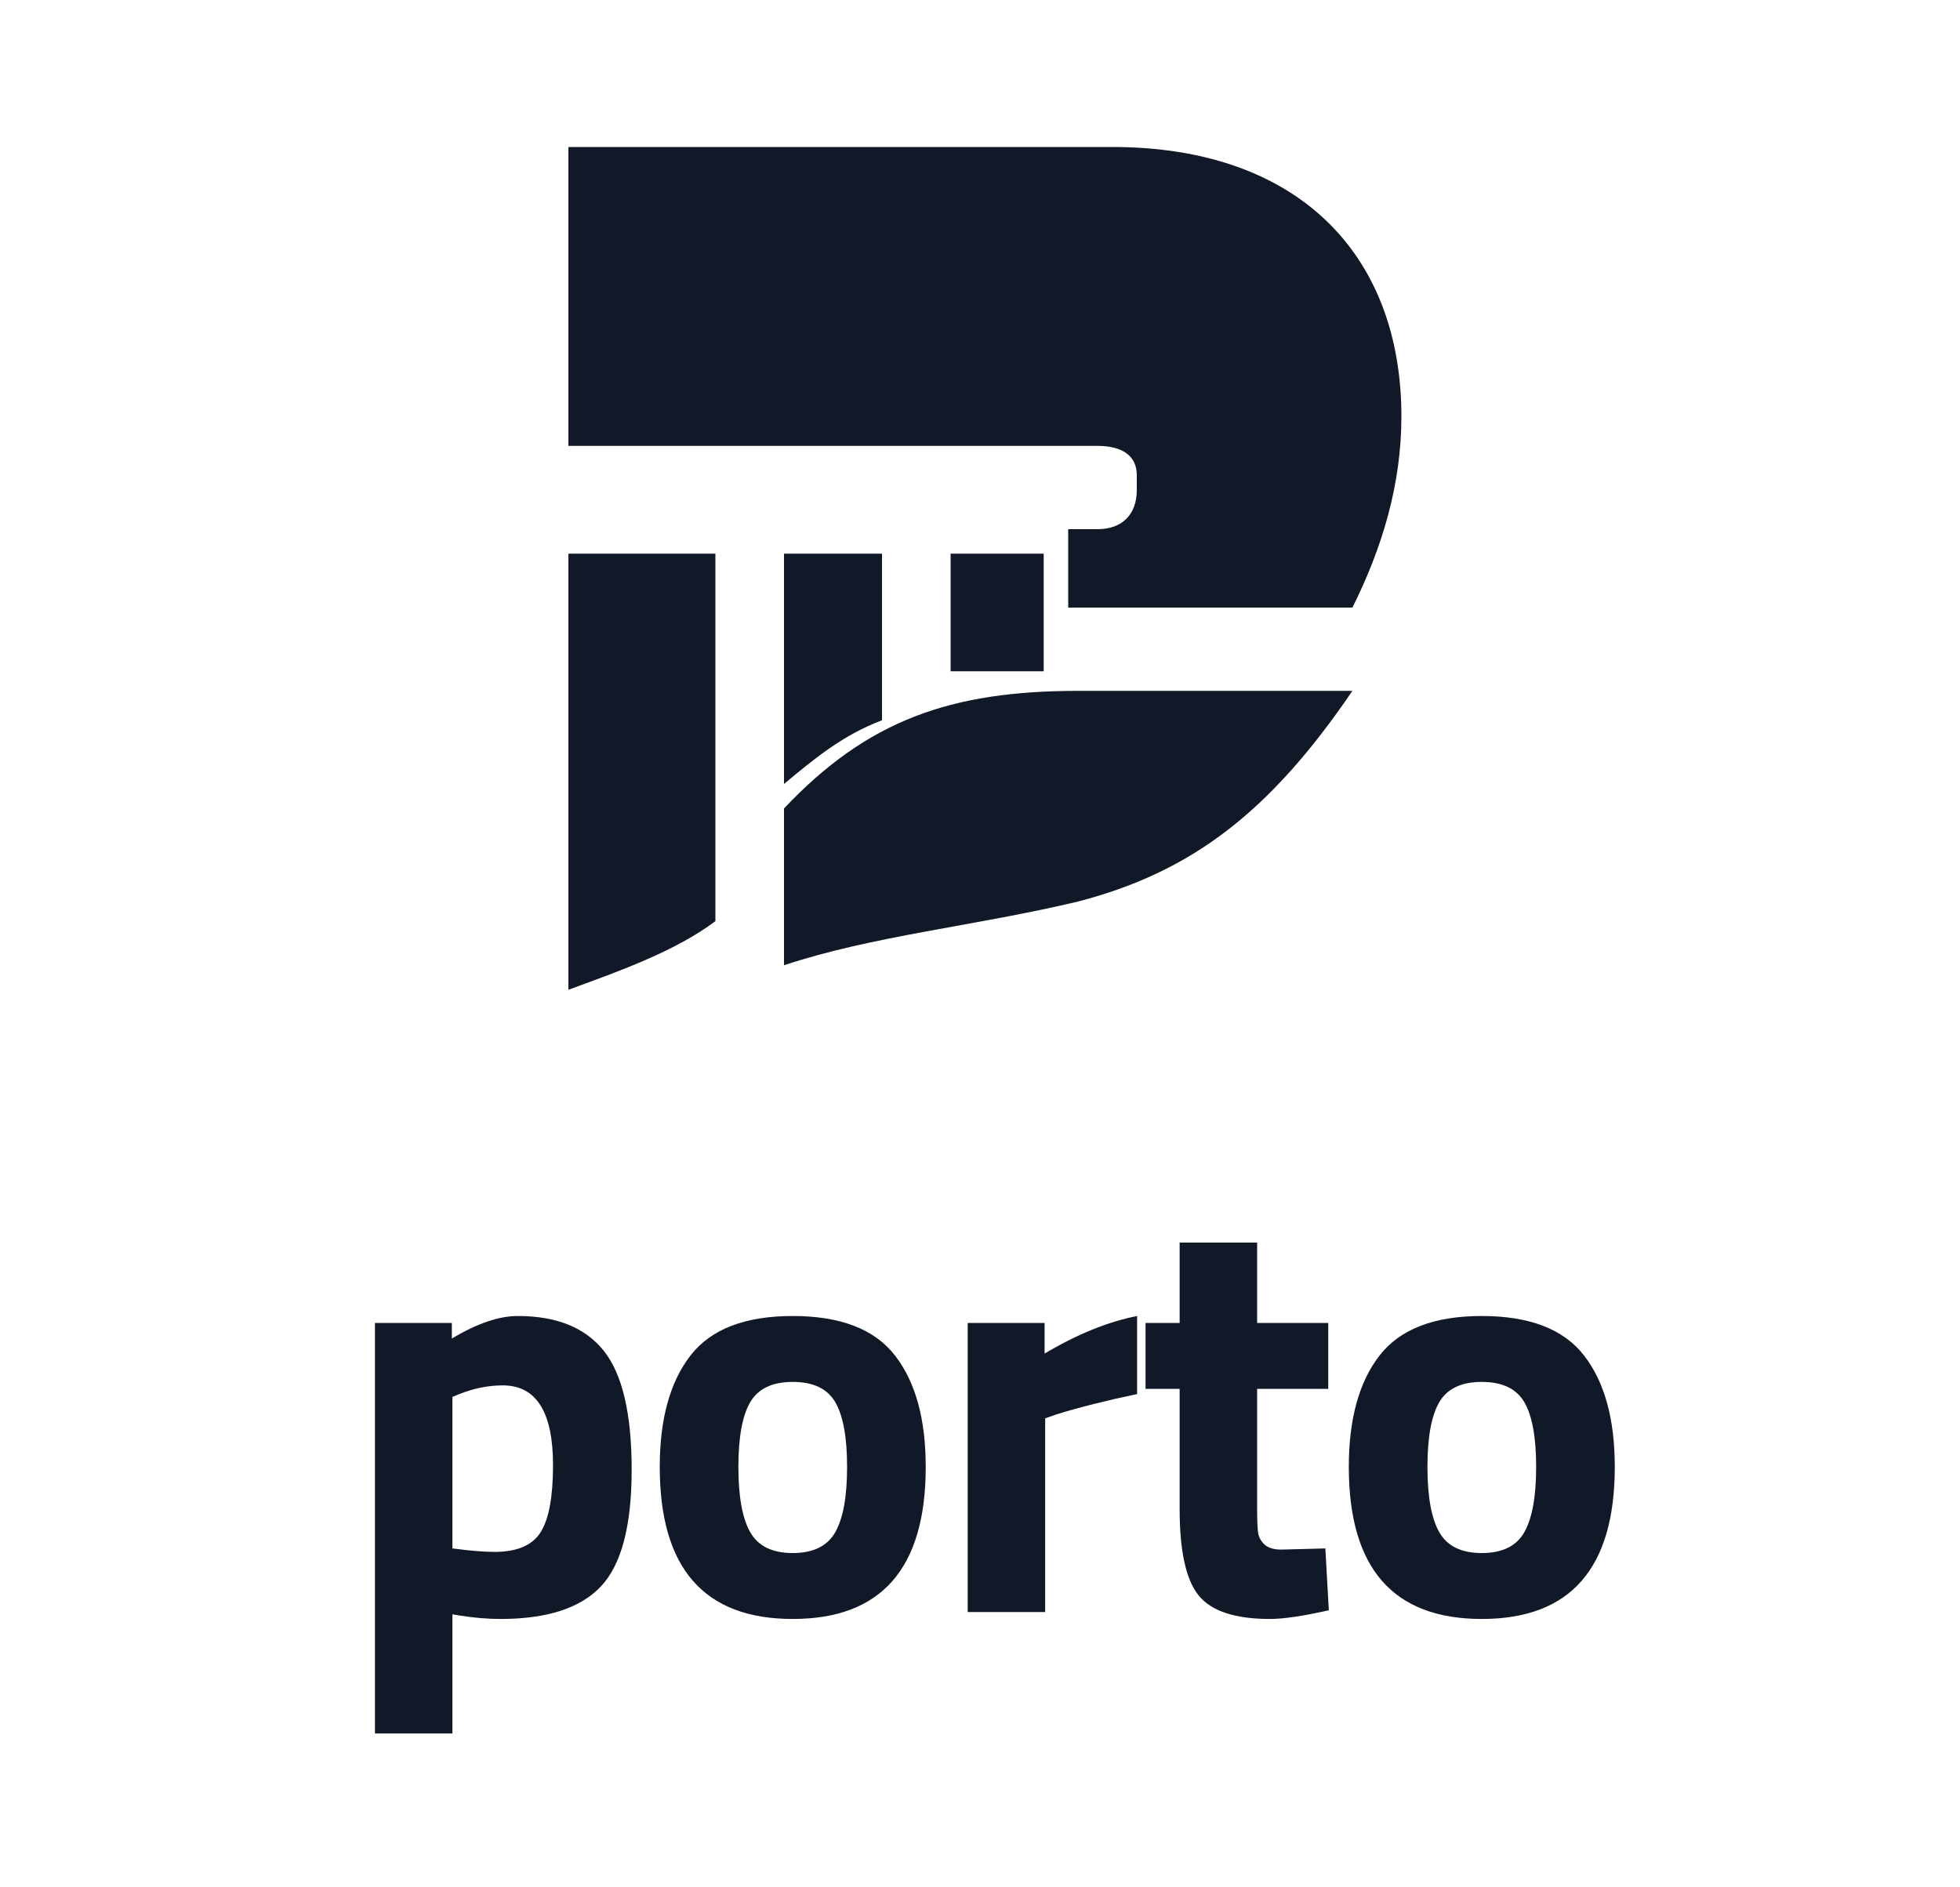
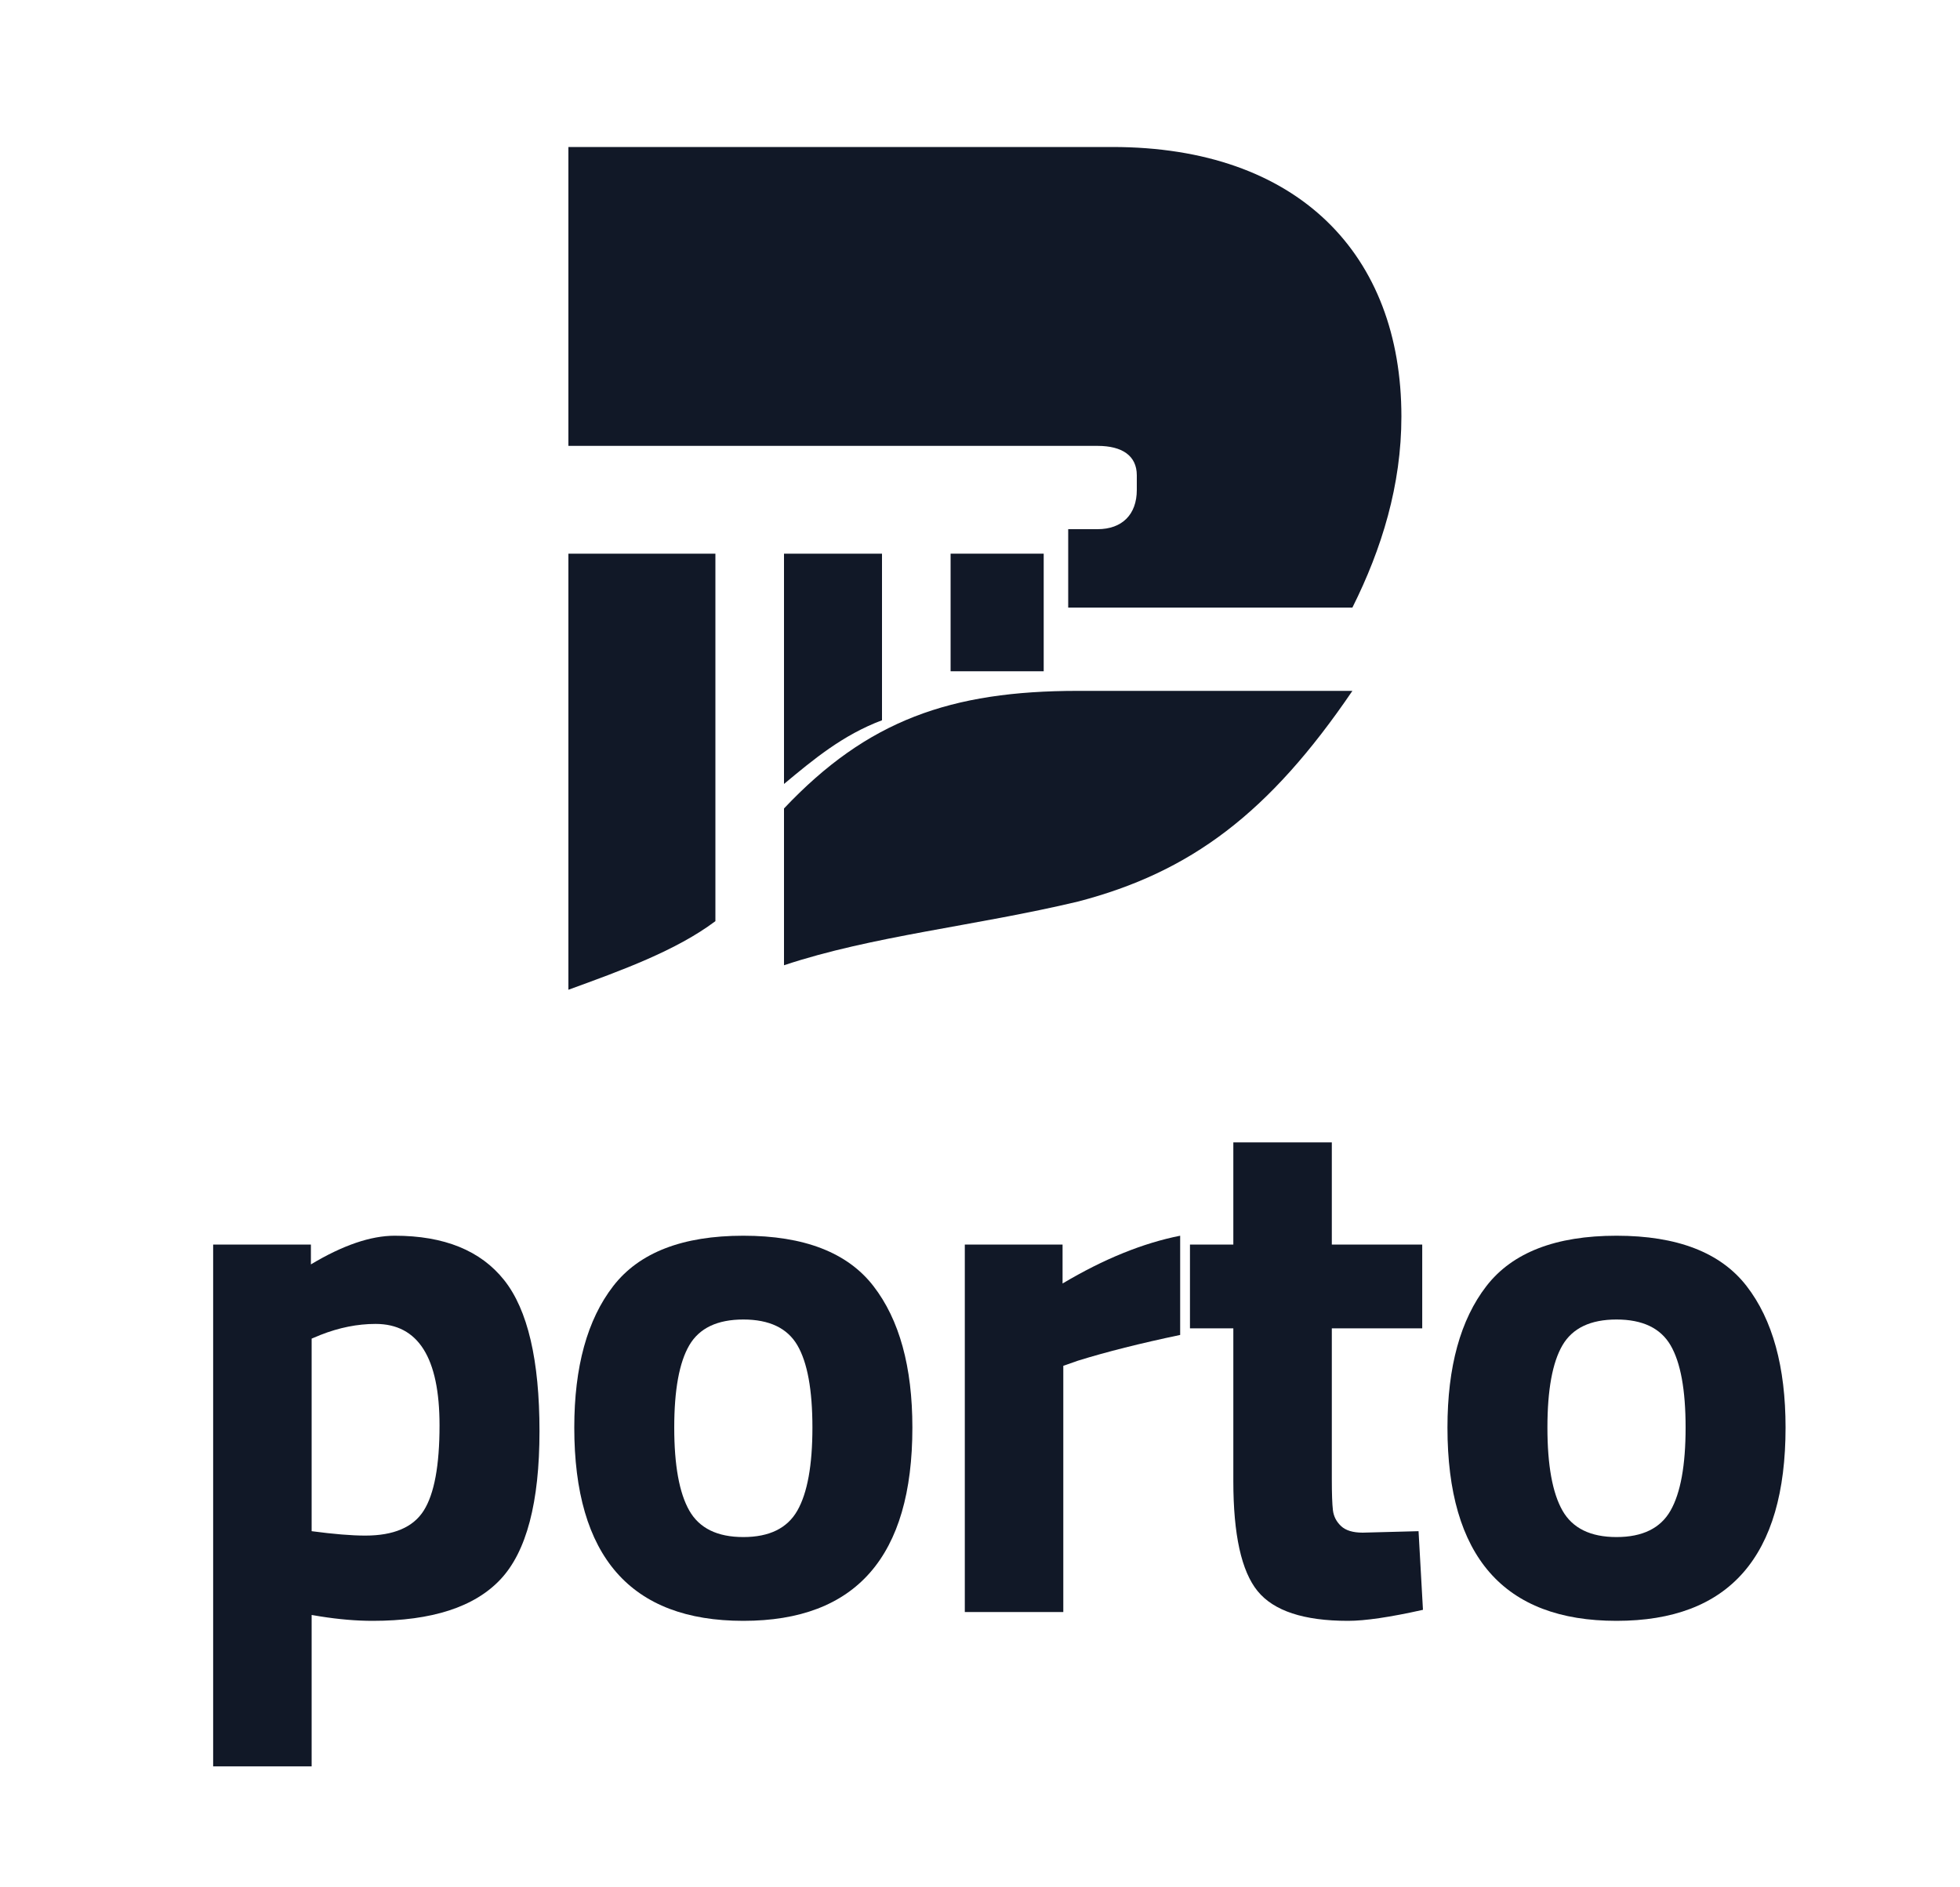
<svg xmlns="http://www.w3.org/2000/svg" width="400" height="385" viewBox="0 0 400 385" role="img" aria-label="Porto | logo verticale">
  <g transform="translate(100 14)">
    <path d="M16 16 H127 C165 16 186 38 186 71 C186 85 182 98 176 110 H118 V94 H124 C129 94 132 91 132 86 V83 C132 79 129 77 124 77 H16 Z" fill="#111827" />
    <path d="M16 99 H46 V174 C38 180 27 184 16 188 Z" fill="#111827" />
    <path d="M60 99 H80 V133 C72 136 66 141 60 146 Z" fill="#111827" />
    <path d="M94 99 H113 V123 H94 Z" fill="#111827" />
    <path d="M60 151 C77 133 94 127 120 127 H176 C159 152 143 164 120 170 C99 175 78 177 60 183 Z" fill="#111827" />
  </g>
-   <g transform="translate(69.204 329) scale(0.118 -0.118)" fill="#111827">
+   <g transform="translate(34.2 329) scale(0.15 -0.15)" fill="#111827">
    <path transform="translate(0 0)" d="M196 -210L62 -210L62 500L195 500L195 473Q260 512 309 512L309 512Q410 512 458 451.5Q506 391 506 246Q506 101 453 44.5Q400 -12 279 -12L279 -12Q246 -12 208 -6L208 -6L196 -4L196 -210ZM283 392L283 392Q246 392 208 377L208 377L196 372L196 110Q241 104 269 104L269 104Q327 104 348.5 138Q370 172 370 254L370 254Q370 392 283 392Z" />
-     <path transform="translate(518.576 0)" d="M89 443.5Q142 512 266 512Q390 512 443 443.5Q496 375 496 251L496 251Q496 -12 266 -12Q36 -12 36 251L36 251Q36 375 89 443.5ZM192.5 138Q213 102 266 102Q319 102 339.5 138Q360 174 360 251Q360 328 339.5 363Q319 398 266 398Q213 398 192.5 363Q172 328 172 251Q172 174 192.5 138Z" />
-     <path transform="translate(1025.153 0)" d="M196 0L62 0L62 500L195 500L195 447Q279 497 355 512L355 512L355 377Q274 360 216 342L216 342L196 335L196 0Z" />
-     <path transform="translate(1371.729 0)" d="M339 500L339 386L216 386L216 181Q216 151 217.5 138.5Q219 126 228.5 117Q238 108 258 108L258 108L334 110L340 3Q273 -12 238 -12L238 -12Q148 -12 115 28.5Q82 69 82 178L82 178L82 386L23 386L23 500L82 500L82 639L216 639L216 500L339 500Z" />
-     <path transform="translate(1710.305 0)" d="M89 443.5Q142 512 266 512Q390 512 443 443.5Q496 375 496 251L496 251Q496 -12 266 -12Q36 -12 36 251L36 251Q36 375 89 443.5ZM192.5 138Q213 102 266 102Q319 102 339.5 138Q360 174 360 251Q360 328 339.5 363Q319 398 266 398Q213 398 192.5 363Q172 328 172 251Q172 174 192.5 138Z" />
+     <path transform="translate(517.333 0)" d="M89 443.5Q142 512 266 512Q390 512 443 443.5Q496 375 496 251L496 251Q496 -12 266 -12Q36 -12 36 251L36 251Q36 375 89 443.5ZM192.5 138Q213 102 266 102Q319 102 339.5 138Q360 174 360 251Q360 328 339.5 363Q319 398 266 398Q213 398 192.5 363Q172 328 172 251Q172 174 192.5 138Z" />
+     <path transform="translate(1022.667 0)" d="M196 0L62 0L62 500L195 500L195 447Q279 497 355 512L355 512L355 377Q274 360 216 342L216 342L196 335L196 0Z" />
+     <path transform="translate(1368 0)" d="M339 500L339 386L216 386L216 181Q216 151 217.5 138.5Q219 126 228.5 117Q238 108 258 108L258 108L334 110L340 3Q273 -12 238 -12L238 -12Q148 -12 115 28.5Q82 69 82 178L82 178L82 386L23 386L23 500L82 500L82 639L216 639L216 500L339 500Z" />
+     <path transform="translate(1705.333 0)" d="M89 443.5Q142 512 266 512Q390 512 443 443.5Q496 375 496 251L496 251Q496 -12 266 -12Q36 -12 36 251L36 251Q36 375 89 443.5ZM192.5 138Q213 102 266 102Q319 102 339.5 138Q360 174 360 251Q360 328 339.5 363Q319 398 266 398Q213 398 192.5 363Q172 328 172 251Q172 174 192.5 138Z" />
  </g>
</svg>
